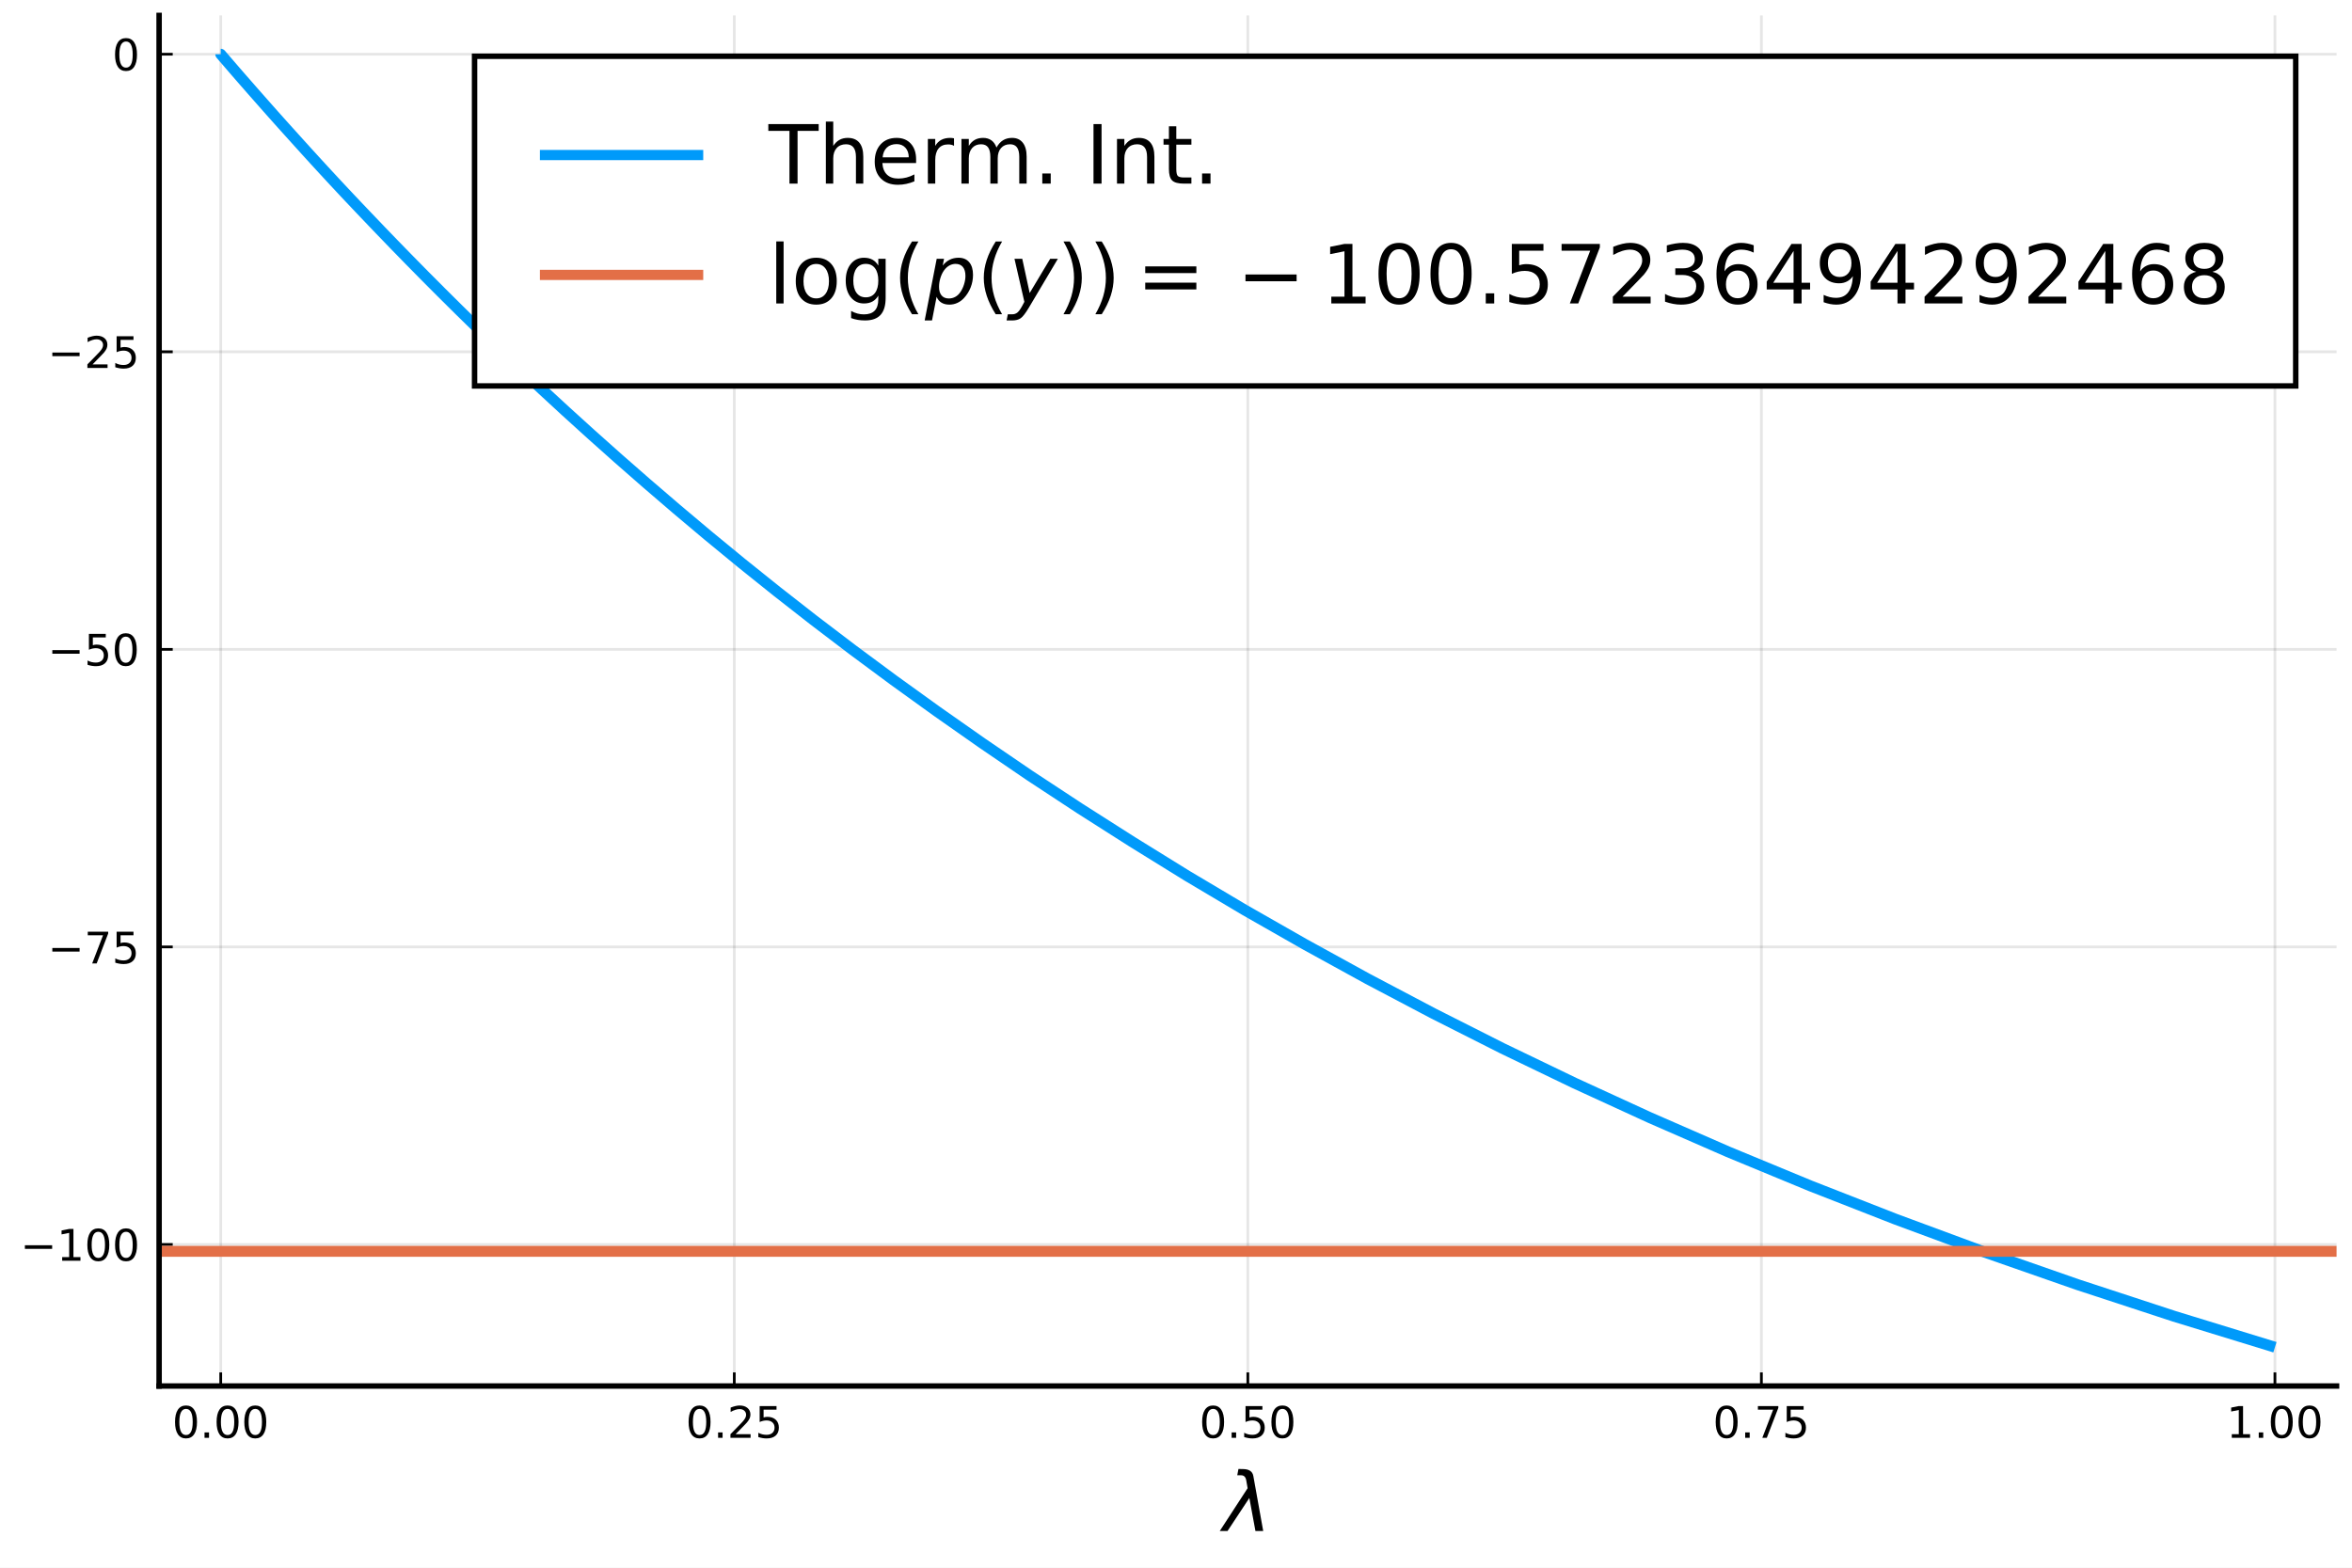
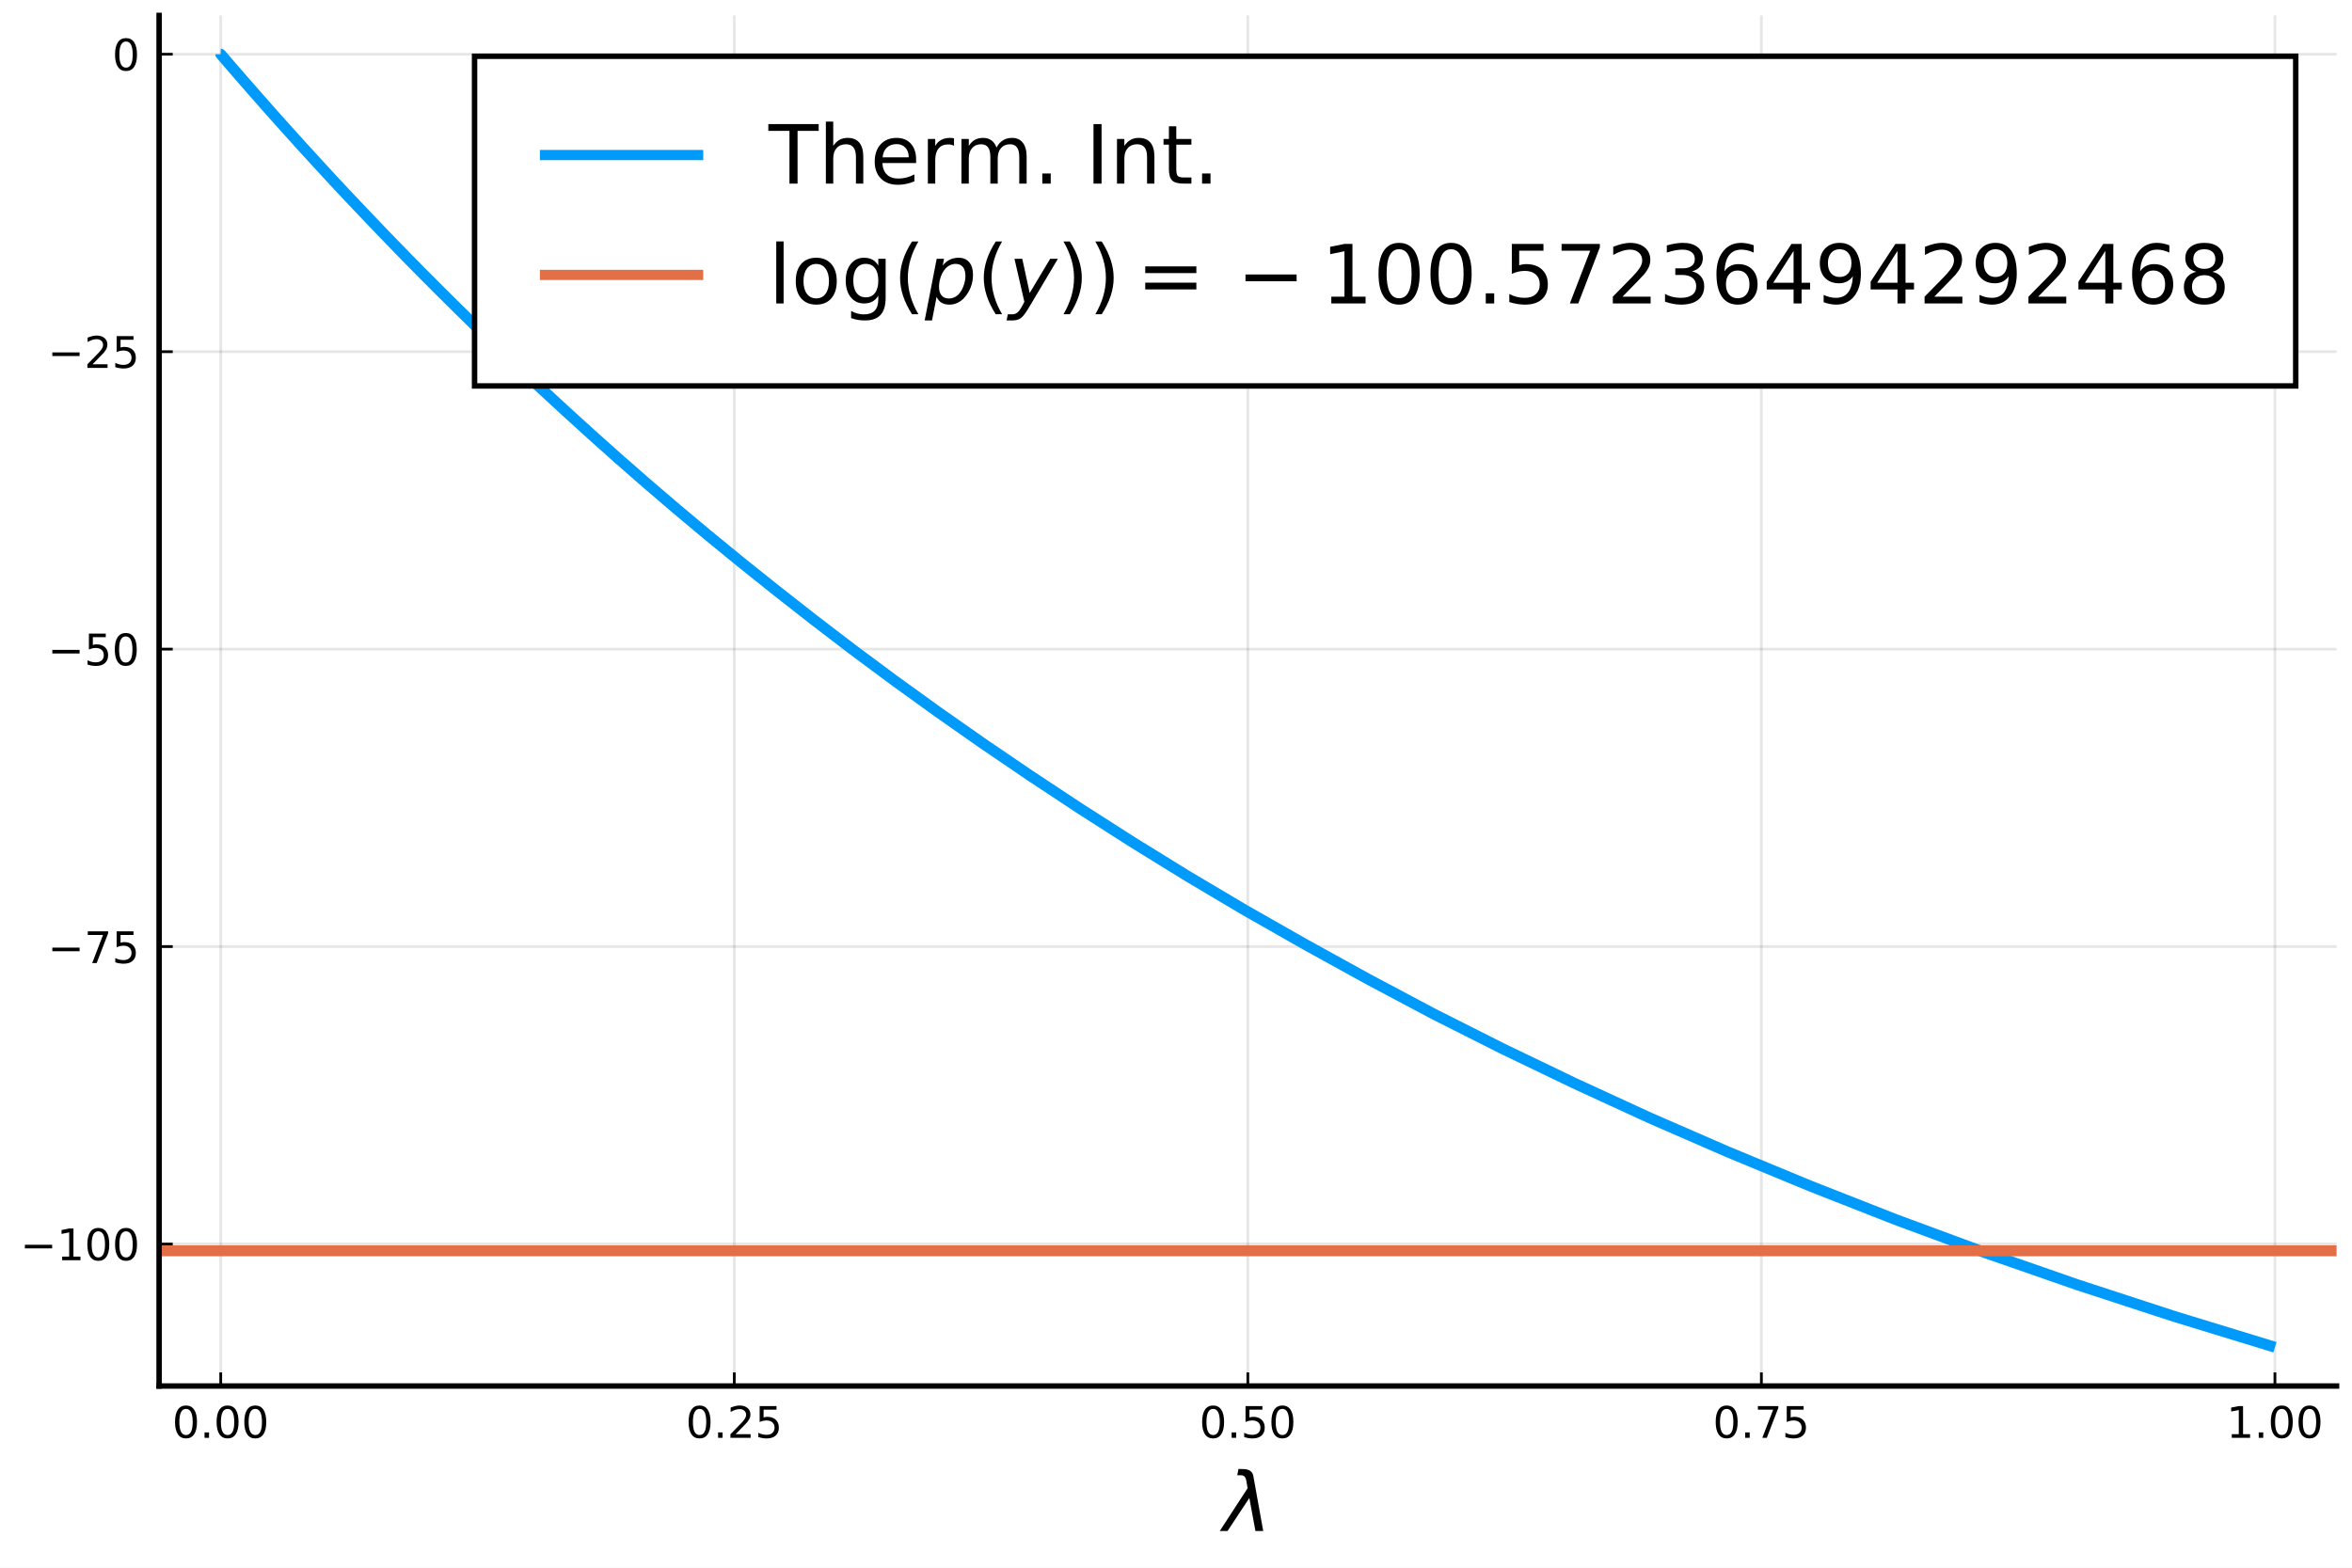
<svg xmlns="http://www.w3.org/2000/svg" xmlns:xlink="http://www.w3.org/1999/xlink" height="288pt" version="1.1" viewBox="0 0 432 288" width="432pt">
  <defs>
    <style type="text/css">
*{stroke-linecap:butt;stroke-linejoin:round;}
  </style>
  </defs>
  <g id="figure_1">
    <g id="patch_1">
      <path d="M 0 288  L 432 288  L 432 0  L 0 0  z " style="fill:#ffffff;" />
    </g>
    <g id="axes_1">
      <g id="patch_2">
        <path d="M 29.224 254.625  L 429.165 254.625  L 429.165 2.835  L 29.224 2.835  z " style="fill:#ffffff;" />
      </g>
      <g id="matplotlib.axis_1">
        <g id="xtick_1">
          <g id="line2d_1">
-             <path clip-path="url(#pb36addca4a)" d="M 40.543 254.625  L 40.543 2.835  " style="fill:none;stroke:#000000;stroke-linecap:square;stroke-opacity:0.1;stroke-width:0.5;" />
+             <path clip-path="url(#p4b41898ab3)" d="M 40.543 254.625  L 40.543 2.835  " style="fill:none;stroke:#000000;stroke-linecap:square;stroke-opacity:0.1;stroke-width:0.5;" />
          </g>
          <g id="line2d_2">
            <defs>
-               <path d="M 0 0  L 0 -2.5  " id="mc76023bf03" style="stroke:#000000;stroke-width:0.5;" />
-             </defs>
-             <g>
-               <use style="stroke:#000000;stroke-width:0.5;" x="40.543" xlink:href="#mc76023bf03" y="254.625" />
+               <path d="M 0 0  L 0 -2.5  " id="m6fcf309dd4" style="stroke:#000000;stroke-width:0.5;" />
+             </defs>
+             <g>
+               <use style="stroke:#000000;stroke-width:0.5;" x="40.543" xlink:href="#m6fcf309dd4" y="254.625" />
            </g>
          </g>
          <g id="text_1">
            <defs>
              <path d="M 31.781 66.406  Q 24.172 66.406 20.328 58.906  Q 16.5 51.422 16.5 36.375  Q 16.5 21.391 20.328 13.891  Q 24.172 6.391 31.781 6.391  Q 39.453 6.391 43.281 13.891  Q 47.125 21.391 47.125 36.375  Q 47.125 51.422 43.281 58.906  Q 39.453 66.406 31.781 66.406  z M 31.781 74.219  Q 44.047 74.219 50.516 64.516  Q 56.984 54.828 56.984 36.375  Q 56.984 17.969 50.516 8.266  Q 44.047 -1.422 31.781 -1.422  Q 19.531 -1.422 13.062 8.266  Q 6.594 17.969 6.594 36.375  Q 6.594 54.828 13.062 64.516  Q 19.531 74.219 31.781 74.219  z " id="DejaVuSans-48" />
              <path d="M 10.688 12.406  L 21 12.406  L 21 0  L 10.688 0  z " id="DejaVuSans-46" />
            </defs>
            <g transform="translate(31.62267 264.2041)scale(0.08 -0.08)">
              <use transform="translate(0 0.78125)" xlink:href="#DejaVuSans-48" />
              <use transform="translate(63.62305 0.78125)" xlink:href="#DejaVuSans-46" />
              <use transform="translate(95.41016 0.78125)" xlink:href="#DejaVuSans-48" />
              <use transform="translate(159.0332 0.78125)" xlink:href="#DejaVuSans-48" />
            </g>
          </g>
        </g>
        <g id="xtick_2">
          <g id="line2d_3">
-             <path clip-path="url(#pb36addca4a)" d="M 134.869 254.625  L 134.869 2.835  " style="fill:none;stroke:#000000;stroke-linecap:square;stroke-opacity:0.1;stroke-width:0.5;" />
+             <path clip-path="url(#p4b41898ab3)" d="M 134.869 254.625  L 134.869 2.835  " style="fill:none;stroke:#000000;stroke-linecap:square;stroke-opacity:0.1;stroke-width:0.5;" />
          </g>
          <g id="line2d_4">
            <g>
-               <use style="stroke:#000000;stroke-width:0.5;" x="134.869" xlink:href="#mc76023bf03" y="254.625" />
+               <use style="stroke:#000000;stroke-width:0.5;" x="134.869" xlink:href="#m6fcf309dd4" y="254.625" />
            </g>
          </g>
          <g id="text_2">
            <defs>
              <path d="M 19.188 8.297  L 53.609 8.297  L 53.609 0  L 7.328 0  L 7.328 8.297  Q 12.938 14.109 22.625 23.891  Q 32.328 33.688 34.812 36.531  Q 39.547 41.844 41.422 45.531  Q 43.312 49.219 43.312 52.781  Q 43.312 58.594 39.234 62.25  Q 35.156 65.922 28.609 65.922  Q 23.969 65.922 18.812 64.312  Q 13.672 62.703 7.812 59.422  L 7.812 69.391  Q 13.766 71.781 18.938 73  Q 24.125 74.219 28.422 74.219  Q 39.75 74.219 46.484 68.547  Q 53.219 62.891 53.219 53.422  Q 53.219 48.922 51.531 44.891  Q 49.859 40.875 45.406 35.406  Q 44.188 33.984 37.641 27.219  Q 31.109 20.453 19.188 8.297  z " id="DejaVuSans-50" />
              <path d="M 10.797 72.906  L 49.516 72.906  L 49.516 64.594  L 19.828 64.594  L 19.828 46.734  Q 21.969 47.469 24.109 47.828  Q 26.266 48.188 28.422 48.188  Q 40.625 48.188 47.75 41.5  Q 54.891 34.812 54.891 23.391  Q 54.891 11.625 47.562 5.094  Q 40.234 -1.422 26.906 -1.422  Q 22.312 -1.422 17.547 -0.641  Q 12.797 0.141 7.719 1.703  L 7.719 11.625  Q 12.109 9.234 16.797 8.062  Q 21.484 6.891 26.703 6.891  Q 35.156 6.891 40.078 11.328  Q 45.016 15.766 45.016 23.391  Q 45.016 31 40.078 35.438  Q 35.156 39.891 26.703 39.891  Q 22.75 39.891 18.812 39.016  Q 14.891 38.141 10.797 36.281  z " id="DejaVuSans-53" />
            </defs>
            <g transform="translate(125.9486 264.2041)scale(0.08 -0.08)">
              <use transform="translate(0 0.78125)" xlink:href="#DejaVuSans-48" />
              <use transform="translate(63.62305 0.78125)" xlink:href="#DejaVuSans-46" />
              <use transform="translate(95.33203 0.78125)" xlink:href="#DejaVuSans-50" />
              <use transform="translate(158.9551 0.78125)" xlink:href="#DejaVuSans-53" />
            </g>
          </g>
        </g>
        <g id="xtick_3">
          <g id="line2d_5">
-             <path clip-path="url(#pb36addca4a)" d="M 229.194 254.625  L 229.194 2.835  " style="fill:none;stroke:#000000;stroke-linecap:square;stroke-opacity:0.1;stroke-width:0.5;" />
+             <path clip-path="url(#p4b41898ab3)" d="M 229.194 254.625  L 229.194 2.835  " style="fill:none;stroke:#000000;stroke-linecap:square;stroke-opacity:0.1;stroke-width:0.5;" />
          </g>
          <g id="line2d_6">
            <g>
-               <use style="stroke:#000000;stroke-width:0.5;" x="229.194" xlink:href="#mc76023bf03" y="254.625" />
+               <use style="stroke:#000000;stroke-width:0.5;" x="229.194" xlink:href="#m6fcf309dd4" y="254.625" />
            </g>
          </g>
          <g id="text_3">
            <g transform="translate(220.2745 264.2041)scale(0.08 -0.08)">
              <use transform="translate(0 0.78125)" xlink:href="#DejaVuSans-48" />
              <use transform="translate(63.62305 0.78125)" xlink:href="#DejaVuSans-46" />
              <use transform="translate(95.41016 0.78125)" xlink:href="#DejaVuSans-53" />
              <use transform="translate(159.0332 0.78125)" xlink:href="#DejaVuSans-48" />
            </g>
          </g>
        </g>
        <g id="xtick_4">
          <g id="line2d_7">
-             <path clip-path="url(#pb36addca4a)" d="M 323.52 254.625  L 323.52 2.835  " style="fill:none;stroke:#000000;stroke-linecap:square;stroke-opacity:0.1;stroke-width:0.5;" />
+             <path clip-path="url(#p4b41898ab3)" d="M 323.52 254.625  L 323.52 2.835  " style="fill:none;stroke:#000000;stroke-linecap:square;stroke-opacity:0.1;stroke-width:0.5;" />
          </g>
          <g id="line2d_8">
            <g>
-               <use style="stroke:#000000;stroke-width:0.5;" x="323.52" xlink:href="#mc76023bf03" y="254.625" />
+               <use style="stroke:#000000;stroke-width:0.5;" x="323.52" xlink:href="#m6fcf309dd4" y="254.625" />
            </g>
          </g>
          <g id="text_4">
            <defs>
              <path d="M 8.203 72.906  L 55.078 72.906  L 55.078 68.703  L 28.609 0  L 18.312 0  L 43.219 64.594  L 8.203 64.594  z " id="DejaVuSans-55" />
            </defs>
            <g transform="translate(314.6004 264.2041)scale(0.08 -0.08)">
              <use transform="translate(0 0.78125)" xlink:href="#DejaVuSans-48" />
              <use transform="translate(63.62305 0.78125)" xlink:href="#DejaVuSans-46" />
              <use transform="translate(95.30078 0.78125)" xlink:href="#DejaVuSans-55" />
              <use transform="translate(158.9238 0.78125)" xlink:href="#DejaVuSans-53" />
            </g>
          </g>
        </g>
        <g id="xtick_5">
          <g id="line2d_9">
-             <path clip-path="url(#pb36addca4a)" d="M 417.846 254.625  L 417.846 2.835  " style="fill:none;stroke:#000000;stroke-linecap:square;stroke-opacity:0.1;stroke-width:0.5;" />
+             <path clip-path="url(#p4b41898ab3)" d="M 417.846 254.625  L 417.846 2.835  " style="fill:none;stroke:#000000;stroke-linecap:square;stroke-opacity:0.1;stroke-width:0.5;" />
          </g>
          <g id="line2d_10">
            <g>
-               <use style="stroke:#000000;stroke-width:0.5;" x="417.846" xlink:href="#mc76023bf03" y="254.625" />
+               <use style="stroke:#000000;stroke-width:0.5;" x="417.846" xlink:href="#m6fcf309dd4" y="254.625" />
            </g>
          </g>
          <g id="text_5">
            <defs>
              <path d="M 12.406 8.297  L 28.516 8.297  L 28.516 63.922  L 10.984 60.406  L 10.984 69.391  L 28.422 72.906  L 38.281 72.906  L 38.281 8.297  L 54.391 8.297  L 54.391 0  L 12.406 0  z " id="DejaVuSans-49" />
            </defs>
            <g transform="translate(408.9262 264.2041)scale(0.08 -0.08)">
              <use transform="translate(0 0.78125)" xlink:href="#DejaVuSans-49" />
              <use transform="translate(63.62305 0.78125)" xlink:href="#DejaVuSans-46" />
              <use transform="translate(95.41016 0.78125)" xlink:href="#DejaVuSans-48" />
              <use transform="translate(159.0332 0.78125)" xlink:href="#DejaVuSans-48" />
            </g>
          </g>
        </g>
        <g id="text_6">
          <defs>
            <path d="M 36.719 67.438  L 48.828 0  L 39.312 0  L 31.844 40.438  L 5.125 0  L -4.391 0  L 29.734 52.438  L 28.031 62.109  Q 26.953 68.266 21.734 68.266  L 17.047 68.266  L 18.5 75.984  L 24.219 75.875  Q 35.203 75.734 36.719 67.438  z " id="DejaVuSans-Oblique-955" />
          </defs>
          <g transform="translate(224.6945 281.2655)scale(0.15 -0.15)">
            <use transform="translate(0 0.015625)" xlink:href="#DejaVuSans-Oblique-955" />
          </g>
        </g>
      </g>
      <g id="matplotlib.axis_2">
        <g id="ytick_1">
          <g id="line2d_11">
-             <path clip-path="url(#pb36addca4a)" d="M 29.224 228.627  L 429.165 228.627  " style="fill:none;stroke:#000000;stroke-linecap:square;stroke-opacity:0.1;stroke-width:0.5;" />
+             <path clip-path="url(#p4b41898ab3)" d="M 29.224 228.541  L 429.165 228.541  " style="fill:none;stroke:#000000;stroke-linecap:square;stroke-opacity:0.1;stroke-width:0.5;" />
          </g>
          <g id="line2d_12">
            <defs>
-               <path d="M 0 0  L 2.5 0  " id="mc3170c22e8" style="stroke:#000000;stroke-width:0.5;" />
-             </defs>
-             <g>
-               <use style="stroke:#000000;stroke-width:0.5;" x="29.224" xlink:href="#mc3170c22e8" y="228.627" />
+               <path d="M 0 0  L 2.5 0  " id="me5d37dd1ff" style="stroke:#000000;stroke-width:0.5;" />
+             </defs>
+             <g>
+               <use style="stroke:#000000;stroke-width:0.5;" x="29.224" xlink:href="#me5d37dd1ff" y="228.541" />
            </g>
          </g>
          <g id="text_7">
            <defs>
              <path d="M 10.594 35.5  L 73.188 35.5  L 73.188 27.203  L 10.594 27.203  z " id="DejaVuSans-8722" />
            </defs>
-             <g transform="translate(3.723562 231.6668)scale(0.08 -0.08)">
+             <g transform="translate(3.723562 231.58)scale(0.08 -0.08)">
              <use transform="translate(0 0.78125)" xlink:href="#DejaVuSans-8722" />
              <use transform="translate(83.78906 0.78125)" xlink:href="#DejaVuSans-49" />
              <use transform="translate(147.4121 0.78125)" xlink:href="#DejaVuSans-48" />
              <use transform="translate(211.0352 0.78125)" xlink:href="#DejaVuSans-48" />
            </g>
          </g>
        </g>
        <g id="ytick_2">
          <g id="line2d_13">
-             <path clip-path="url(#pb36addca4a)" d="M 29.224 173.961  L 429.165 173.961  " style="fill:none;stroke:#000000;stroke-linecap:square;stroke-opacity:0.1;stroke-width:0.5;" />
+             <path clip-path="url(#p4b41898ab3)" d="M 29.224 173.896  L 429.165 173.896  " style="fill:none;stroke:#000000;stroke-linecap:square;stroke-opacity:0.1;stroke-width:0.5;" />
          </g>
          <g id="line2d_14">
            <g>
-               <use style="stroke:#000000;stroke-width:0.5;" x="29.224" xlink:href="#mc3170c22e8" y="173.961" />
+               <use style="stroke:#000000;stroke-width:0.5;" x="29.224" xlink:href="#me5d37dd1ff" y="173.896" />
            </g>
          </g>
          <g id="text_8">
-             <g transform="translate(8.763562 177.0001)scale(0.08 -0.08)">
+             <g transform="translate(8.763562 176.9351)scale(0.08 -0.08)">
              <use transform="translate(0 0.09375)" xlink:href="#DejaVuSans-8722" />
              <use transform="translate(83.78906 0.09375)" xlink:href="#DejaVuSans-55" />
              <use transform="translate(147.4121 0.09375)" xlink:href="#DejaVuSans-53" />
            </g>
          </g>
        </g>
        <g id="ytick_3">
          <g id="line2d_15">
-             <path clip-path="url(#pb36addca4a)" d="M 29.224 119.294  L 429.165 119.294  " style="fill:none;stroke:#000000;stroke-linecap:square;stroke-opacity:0.1;stroke-width:0.5;" />
+             <path clip-path="url(#p4b41898ab3)" d="M 29.224 119.251  L 429.165 119.251  " style="fill:none;stroke:#000000;stroke-linecap:square;stroke-opacity:0.1;stroke-width:0.5;" />
          </g>
          <g id="line2d_16">
            <g>
-               <use style="stroke:#000000;stroke-width:0.5;" x="29.224" xlink:href="#mc3170c22e8" y="119.294" />
+               <use style="stroke:#000000;stroke-width:0.5;" x="29.224" xlink:href="#me5d37dd1ff" y="119.251" />
            </g>
          </g>
          <g id="text_9">
-             <g transform="translate(8.763562 122.3335)scale(0.08 -0.08)">
+             <g transform="translate(8.763562 122.2901)scale(0.08 -0.08)">
              <use transform="translate(0 0.78125)" xlink:href="#DejaVuSans-8722" />
              <use transform="translate(83.78906 0.78125)" xlink:href="#DejaVuSans-53" />
              <use transform="translate(147.4121 0.78125)" xlink:href="#DejaVuSans-48" />
            </g>
          </g>
        </g>
        <g id="ytick_4">
          <g id="line2d_17">
-             <path clip-path="url(#pb36addca4a)" d="M 29.224 64.627  L 429.165 64.627  " style="fill:none;stroke:#000000;stroke-linecap:square;stroke-opacity:0.1;stroke-width:0.5;" />
+             <path clip-path="url(#p4b41898ab3)" d="M 29.224 64.606  L 429.165 64.606  " style="fill:none;stroke:#000000;stroke-linecap:square;stroke-opacity:0.1;stroke-width:0.5;" />
          </g>
          <g id="line2d_18">
            <g>
-               <use style="stroke:#000000;stroke-width:0.5;" x="29.224" xlink:href="#mc3170c22e8" y="64.627" />
+               <use style="stroke:#000000;stroke-width:0.5;" x="29.224" xlink:href="#me5d37dd1ff" y="64.606" />
            </g>
          </g>
          <g id="text_10">
-             <g transform="translate(8.763562 67.66682)scale(0.08 -0.08)">
+             <g transform="translate(8.763562 67.64514)scale(0.08 -0.08)">
              <use transform="translate(0 0.78125)" xlink:href="#DejaVuSans-8722" />
              <use transform="translate(83.78906 0.78125)" xlink:href="#DejaVuSans-50" />
              <use transform="translate(147.4121 0.78125)" xlink:href="#DejaVuSans-53" />
            </g>
          </g>
        </g>
        <g id="ytick_5">
          <g id="line2d_19">
-             <path clip-path="url(#pb36addca4a)" d="M 29.224 9.961  L 429.165 9.961  " style="fill:none;stroke:#000000;stroke-linecap:square;stroke-opacity:0.1;stroke-width:0.5;" />
+             <path clip-path="url(#p4b41898ab3)" d="M 29.224 9.961  L 429.165 9.961  " style="fill:none;stroke:#000000;stroke-linecap:square;stroke-opacity:0.1;stroke-width:0.5;" />
          </g>
          <g id="line2d_20">
            <g>
-               <use style="stroke:#000000;stroke-width:0.5;" x="29.224" xlink:href="#mc3170c22e8" y="9.961" />
+               <use style="stroke:#000000;stroke-width:0.5;" x="29.224" xlink:href="#me5d37dd1ff" y="9.961" />
            </g>
          </g>
          <g id="text_11">
            <g transform="translate(20.60356 13.00017)scale(0.08 -0.08)">
              <use transform="translate(0 0.78125)" xlink:href="#DejaVuSans-48" />
            </g>
          </g>
        </g>
      </g>
      <g id="line2d_21">
-         <path clip-path="url(#pb36addca4a)" d="M 40.543 9.961  L 40.543 9.961  L 40.543 9.961  L 40.543 9.961  L 40.543 9.961  L 40.543 9.961  L 40.543 9.962  L 40.544 9.962  L 40.545 9.963  L 40.546 9.965  L 40.549 9.968  L 40.552 9.972  L 40.557 9.977  L 40.563 9.984  L 40.571 9.994  L 40.582 10.007  L 40.596 10.023  L 40.614 10.044  L 40.636 10.07  L 40.663 10.102  L 40.697 10.14  L 40.737 10.188  L 40.786 10.244  L 40.843 10.311  L 40.911 10.391  L 40.991 10.484  L 41.084 10.592  L 41.192 10.718  L 41.317 10.863  L 41.46 11.029  L 41.623 11.218  L 41.809 11.434  L 42.019 11.679  L 42.257 11.955  L 42.524 12.265  L 42.824 12.614  L 43.159 13.002  L 43.532 13.433  L 43.947 13.911  L 44.406 14.438  L 44.914 15.017  L 45.474 15.657  L 46.089 16.362  L 46.765 17.132  L 47.505 17.971  L 48.314 18.889  L 49.196 19.888  L 50.157 20.971  L 51.201 22.142  L 52.333 23.405  L 53.561 24.766  L 54.888 26.238  L 56.321 27.822  L 57.867 29.518  L 59.532 31.333  L 61.322 33.268  L 63.245 35.328  L 65.307 37.515  L 67.517 39.838  L 69.882 42.312  L 72.41 44.933  L 75.109 47.703  L 77.988 50.628  L 81.055 53.706  L 84.321 56.949  L 87.794 60.351  L 91.483 63.903  L 95.4 67.633  L 99.554 71.537  L 103.956 75.599  L 108.617 79.826  L 113.548 84.223  L 118.76 88.785  L 124.267 93.513  L 130.079 98.404  L 136.209 103.446  L 142.671 108.627  L 149.477 113.948  L 156.641 119.4  L 164.178 124.984  L 172.1 130.693  L 180.424 136.534  L 189.164 142.495  L 198.336 148.524  L 207.954 154.649  L 218.036 160.89  L 228.599 167.169  L 239.658 173.478  L 251.231 179.84  L 263.337 186.222  L 275.992 192.614  L 289.216 198.981  L 303.028 205.321  L 317.447 211.621  L 332.493 217.846  L 348.186 223.986  L 364.546 230.042  L 381.595 235.997  L 399.355 241.821  L 417.846 247.499  " style="fill:none;stroke:#009afa;stroke-width:2;" />
+         <path clip-path="url(#p4b41898ab3)" d="M 40.543 9.961  L 40.543 9.961  L 40.543 9.961  L 40.543 9.961  L 40.543 9.961  L 40.543 9.961  L 40.543 9.962  L 40.544 9.962  L 40.545 9.963  L 40.546 9.965  L 40.549 9.968  L 40.552 9.972  L 40.557 9.977  L 40.563 9.985  L 40.571 9.994  L 40.582 10.007  L 40.596 10.023  L 40.614 10.044  L 40.636 10.07  L 40.663 10.101  L 40.697 10.14  L 40.737 10.187  L 40.786 10.244  L 40.843 10.311  L 40.911 10.39  L 40.991 10.483  L 41.084 10.592  L 41.192 10.717  L 41.317 10.862  L 41.46 11.028  L 41.623 11.218  L 41.809 11.434  L 42.019 11.678  L 42.257 11.954  L 42.524 12.264  L 42.824 12.611  L 43.159 12.996  L 43.532 13.427  L 43.947 13.906  L 44.406 14.434  L 44.914 15.016  L 45.474 15.658  L 46.089 16.361  L 46.765 17.132  L 47.505 17.972  L 48.314 18.892  L 49.196 19.895  L 50.157 20.977  L 51.201 22.147  L 52.333 23.412  L 53.561 24.777  L 54.888 26.246  L 56.321 27.822  L 57.867 29.511  L 59.532 31.324  L 61.322 33.264  L 63.245 35.323  L 65.307 37.506  L 67.517 39.834  L 69.882 42.308  L 72.41 44.93  L 75.109 47.704  L 77.988 50.623  L 81.055 53.692  L 84.321 56.927  L 87.794 60.327  L 91.483 63.889  L 95.4 67.622  L 99.554 71.523  L 103.956 75.582  L 108.617 79.817  L 113.548 84.224  L 118.76 88.782  L 124.267 93.496  L 130.079 98.361  L 136.209 103.374  L 142.671 108.54  L 149.477 113.873  L 156.641 119.354  L 164.178 124.951  L 172.1 130.673  L 180.424 136.51  L 189.164 142.457  L 198.336 148.521  L 207.954 154.673  L 218.036 160.899  L 228.599 167.169  L 239.658 173.464  L 251.231 179.849  L 263.337 186.284  L 275.992 192.661  L 289.216 199.022  L 303.028 205.377  L 317.447 211.656  L 332.493 217.883  L 348.186 224.05  L 364.546 230.102  L 381.595 236.036  L 399.355 241.839  L 417.846 247.499  " style="fill:none;stroke:#009afa;stroke-width:2;" />
      </g>
      <g id="line2d_22">
-         <path clip-path="url(#pb36addca4a)" d="M -1 229.879  L 433 229.879  " style="fill:none;stroke:#e36f47;stroke-width:2;" />
+         <path clip-path="url(#p4b41898ab3)" d="M -1 229.792  L 433 229.792  " style="fill:none;stroke:#e36f47;stroke-width:2;" />
      </g>
      <g id="patch_3">
        <path d="M 29.224 254.625  L 29.224 2.835  " style="fill:none;stroke:#000000;stroke-linecap:square;stroke-linejoin:miter;" />
      </g>
      <g id="patch_4">
        <path d="M 29.224 254.625  L 429.165 254.625  " style="fill:none;stroke:#000000;stroke-linecap:square;stroke-linejoin:miter;" />
      </g>
      <g id="legend_1">
        <g id="patch_5">
          <path d="M 87.165 70.902  L 421.665 70.902  L 421.665 10.335  L 87.165 10.335  z " style="fill:#ffffff;stroke:#000000;stroke-linejoin:miter;" />
        </g>
        <g id="line2d_23">
          <path d="M 99.165 28.482  L 129.165 28.482  " style="fill:none;stroke:#009afa;stroke-linejoin:miter;stroke-width:1.875;" />
        </g>
        <g id="line2d_24" />
        <g id="text_12">
          <defs>
            <path d="M -0.297 72.906  L 61.375 72.906  L 61.375 64.594  L 35.5 64.594  L 35.5 0  L 25.594 0  L 25.594 64.594  L -0.297 64.594  z " id="DejaVuSans-84" />
            <path d="M 54.891 33.016  L 54.891 0  L 45.906 0  L 45.906 32.719  Q 45.906 40.484 42.875 44.328  Q 39.844 48.188 33.797 48.188  Q 26.516 48.188 22.312 43.547  Q 18.109 38.922 18.109 30.906  L 18.109 0  L 9.078 0  L 9.078 75.984  L 18.109 75.984  L 18.109 46.188  Q 21.344 51.125 25.703 53.562  Q 30.078 56 35.797 56  Q 45.219 56 50.047 50.172  Q 54.891 44.344 54.891 33.016  z " id="DejaVuSans-104" />
            <path d="M 56.203 29.594  L 56.203 25.203  L 14.891 25.203  Q 15.484 15.922 20.484 11.062  Q 25.484 6.203 34.422 6.203  Q 39.594 6.203 44.453 7.469  Q 49.312 8.734 54.109 11.281  L 54.109 2.781  Q 49.266 0.734 44.188 -0.344  Q 39.109 -1.422 33.891 -1.422  Q 20.797 -1.422 13.156 6.188  Q 5.516 13.812 5.516 26.812  Q 5.516 40.234 12.766 48.109  Q 20.016 56 32.328 56  Q 43.359 56 49.781 48.891  Q 56.203 41.797 56.203 29.594  z M 47.219 32.234  Q 47.125 39.594 43.094 43.984  Q 39.062 48.391 32.422 48.391  Q 24.906 48.391 20.391 44.141  Q 15.875 39.891 15.188 32.172  z " id="DejaVuSans-101" />
            <path d="M 41.109 46.297  Q 39.594 47.172 37.812 47.578  Q 36.031 48 33.891 48  Q 26.266 48 22.188 43.047  Q 18.109 38.094 18.109 28.812  L 18.109 0  L 9.078 0  L 9.078 54.688  L 18.109 54.688  L 18.109 46.188  Q 20.953 51.172 25.484 53.578  Q 30.031 56 36.531 56  Q 37.453 56 38.578 55.875  Q 39.703 55.766 41.062 55.516  z " id="DejaVuSans-114" />
            <path d="M 52 44.188  Q 55.375 50.25 60.062 53.125  Q 64.75 56 71.094 56  Q 79.641 56 84.281 50.016  Q 88.922 44.047 88.922 33.016  L 88.922 0  L 79.891 0  L 79.891 32.719  Q 79.891 40.578 77.094 44.375  Q 74.312 48.188 68.609 48.188  Q 61.625 48.188 57.562 43.547  Q 53.516 38.922 53.516 30.906  L 53.516 0  L 44.484 0  L 44.484 32.719  Q 44.484 40.625 41.703 44.406  Q 38.922 48.188 33.109 48.188  Q 26.219 48.188 22.156 43.531  Q 18.109 38.875 18.109 30.906  L 18.109 0  L 9.078 0  L 9.078 54.688  L 18.109 54.688  L 18.109 46.188  Q 21.188 51.219 25.484 53.609  Q 29.781 56 35.688 56  Q 41.656 56 45.828 52.969  Q 50 49.953 52 44.188  z " id="DejaVuSans-109" />
            <path id="DejaVuSans-32" />
            <path d="M 9.812 72.906  L 19.672 72.906  L 19.672 0  L 9.812 0  z " id="DejaVuSans-73" />
            <path d="M 54.891 33.016  L 54.891 0  L 45.906 0  L 45.906 32.719  Q 45.906 40.484 42.875 44.328  Q 39.844 48.188 33.797 48.188  Q 26.516 48.188 22.312 43.547  Q 18.109 38.922 18.109 30.906  L 18.109 0  L 9.078 0  L 9.078 54.688  L 18.109 54.688  L 18.109 46.188  Q 21.344 51.125 25.703 53.562  Q 30.078 56 35.797 56  Q 45.219 56 50.047 50.172  Q 54.891 44.344 54.891 33.016  z " id="DejaVuSans-110" />
            <path d="M 18.312 70.219  L 18.312 54.688  L 36.812 54.688  L 36.812 47.703  L 18.312 47.703  L 18.312 18.016  Q 18.312 11.328 20.141 9.422  Q 21.969 7.516 27.594 7.516  L 36.812 7.516  L 36.812 0  L 27.594 0  Q 17.188 0 13.234 3.875  Q 9.281 7.766 9.281 18.016  L 9.281 47.703  L 2.688 47.703  L 2.688 54.688  L 9.281 54.688  L 9.281 70.219  z " id="DejaVuSans-116" />
          </defs>
          <g transform="translate(141.1654 33.7323)scale(0.15 -0.15)">
            <use xlink:href="#DejaVuSans-84" />
            <use x="61.084" xlink:href="#DejaVuSans-104" />
            <use x="124.463" xlink:href="#DejaVuSans-101" />
            <use x="185.986" xlink:href="#DejaVuSans-114" />
            <use x="227.084" xlink:href="#DejaVuSans-109" />
            <use x="324.496" xlink:href="#DejaVuSans-46" />
            <use x="356.283" xlink:href="#DejaVuSans-32" />
            <use x="388.07" xlink:href="#DejaVuSans-73" />
            <use x="417.562" xlink:href="#DejaVuSans-110" />
            <use x="480.941" xlink:href="#DejaVuSans-116" />
            <use x="520.15" xlink:href="#DejaVuSans-46" />
          </g>
        </g>
        <g id="line2d_25">
          <path d="M 99.165 50.502  L 129.165 50.502  " style="fill:none;stroke:#e36f47;stroke-linejoin:miter;stroke-width:1.875;" />
        </g>
        <g id="line2d_26" />
        <g id="text_13">
          <defs>
            <path d="M 9.422 75.984  L 18.406 75.984  L 18.406 0  L 9.422 0  z " id="DejaVuSans-108" />
            <path d="M 30.609 48.391  Q 23.391 48.391 19.188 42.75  Q 14.984 37.109 14.984 27.297  Q 14.984 17.484 19.156 11.844  Q 23.344 6.203 30.609 6.203  Q 37.797 6.203 41.984 11.859  Q 46.188 17.531 46.188 27.297  Q 46.188 37.016 41.984 42.703  Q 37.797 48.391 30.609 48.391  z M 30.609 56  Q 42.328 56 49.016 48.375  Q 55.719 40.766 55.719 27.297  Q 55.719 13.875 49.016 6.219  Q 42.328 -1.422 30.609 -1.422  Q 18.844 -1.422 12.172 6.219  Q 5.516 13.875 5.516 27.297  Q 5.516 40.766 12.172 48.375  Q 18.844 56 30.609 56  z " id="DejaVuSans-111" />
            <path d="M 45.406 27.984  Q 45.406 37.75 41.375 43.109  Q 37.359 48.484 30.078 48.484  Q 22.859 48.484 18.828 43.109  Q 14.797 37.75 14.797 27.984  Q 14.797 18.266 18.828 12.891  Q 22.859 7.516 30.078 7.516  Q 37.359 7.516 41.375 12.891  Q 45.406 18.266 45.406 27.984  z M 54.391 6.781  Q 54.391 -7.172 48.188 -13.984  Q 42 -20.797 29.203 -20.797  Q 24.469 -20.797 20.266 -20.094  Q 16.062 -19.391 12.109 -17.922  L 12.109 -9.188  Q 16.062 -11.328 19.922 -12.344  Q 23.781 -13.375 27.781 -13.375  Q 36.625 -13.375 41.016 -8.766  Q 45.406 -4.156 45.406 5.172  L 45.406 9.625  Q 42.625 4.781 38.281 2.391  Q 33.938 0 27.875 0  Q 17.828 0 11.672 7.656  Q 5.516 15.328 5.516 27.984  Q 5.516 40.672 11.672 48.328  Q 17.828 56 27.875 56  Q 33.938 56 38.281 53.609  Q 42.625 51.219 45.406 46.391  L 45.406 54.688  L 54.391 54.688  z " id="DejaVuSans-103" />
            <path d="M 31 75.875  Q 24.469 64.656 21.281 53.656  Q 18.109 42.672 18.109 31.391  Q 18.109 20.125 21.312 9.062  Q 24.516 -2 31 -13.188  L 23.188 -13.188  Q 15.875 -1.703 12.234 9.375  Q 8.594 20.453 8.594 31.391  Q 8.594 42.281 12.203 53.312  Q 15.828 64.359 23.188 75.875  z " id="DejaVuSans-40" />
            <path d="M 49.609 33.688  Q 49.609 40.875 46.484 44.672  Q 43.359 48.484 37.5 48.484  Q 33.5 48.484 29.859 46.438  Q 26.219 44.391 23.391 40.484  Q 20.609 36.625 18.938 31.156  Q 17.281 25.688 17.281 20.312  Q 17.281 13.484 20.406 9.797  Q 23.531 6.109 29.297 6.109  Q 33.547 6.109 37.188 8.109  Q 40.828 10.109 43.406 13.922  Q 46.188 17.922 47.891 23.344  Q 49.609 28.766 49.609 33.688  z M 21.781 46.391  Q 25.391 51.125 30.297 53.562  Q 35.203 56 41.219 56  Q 49.609 56 54.25 50.5  Q 58.891 45.016 58.891 35.109  Q 58.891 27 56 19.656  Q 53.125 12.312 47.703 6.5  Q 44.094 2.641 39.547 0.609  Q 35.016 -1.422 29.984 -1.422  Q 24.172 -1.422 20.219 1  Q 16.266 3.422 14.312 8.203  L 8.688 -20.797  L -0.297 -20.797  L 14.406 54.688  L 23.391 54.688  z " id="DejaVuSans-Oblique-112" />
            <path d="M 24.812 -5.078  Q 18.562 -15.578 14.625 -18.188  Q 10.688 -20.797 4.594 -20.797  L -2.484 -20.797  L -0.984 -13.281  L 4.203 -13.281  Q 7.953 -13.281 10.594 -11.234  Q 13.234 -9.188 16.5 -3.219  L 19.281 2  L 7.172 54.688  L 16.703 54.688  L 25.781 12.797  L 50.875 54.688  L 60.297 54.688  z " id="DejaVuSans-Oblique-121" />
            <path d="M 8.016 75.875  L 15.828 75.875  Q 23.141 64.359 26.781 53.312  Q 30.422 42.281 30.422 31.391  Q 30.422 20.453 26.781 9.375  Q 23.141 -1.703 15.828 -13.188  L 8.016 -13.188  Q 14.5 -2 17.703 9.062  Q 20.906 20.125 20.906 31.391  Q 20.906 42.672 17.703 53.656  Q 14.5 64.656 8.016 75.875  z " id="DejaVuSans-41" />
            <path d="M 10.594 45.406  L 73.188 45.406  L 73.188 37.203  L 10.594 37.203  z M 10.594 25.484  L 73.188 25.484  L 73.188 17.188  L 10.594 17.188  z " id="DejaVuSans-61" />
            <path d="M 40.578 39.312  Q 47.656 37.797 51.625 33  Q 55.609 28.219 55.609 21.188  Q 55.609 10.406 48.188 4.484  Q 40.766 -1.422 27.094 -1.422  Q 22.516 -1.422 17.656 -0.516  Q 12.797 0.391 7.625 2.203  L 7.625 11.719  Q 11.719 9.328 16.594 8.109  Q 21.484 6.891 26.812 6.891  Q 36.078 6.891 40.938 10.547  Q 45.797 14.203 45.797 21.188  Q 45.797 27.641 41.281 31.266  Q 36.766 34.906 28.719 34.906  L 20.219 34.906  L 20.219 43.016  L 29.109 43.016  Q 36.375 43.016 40.234 45.922  Q 44.094 48.828 44.094 54.297  Q 44.094 59.906 40.109 62.906  Q 36.141 65.922 28.719 65.922  Q 24.656 65.922 20.016 65.031  Q 15.375 64.156 9.812 62.312  L 9.812 71.094  Q 15.438 72.656 20.344 73.438  Q 25.25 74.219 29.594 74.219  Q 40.828 74.219 47.359 69.109  Q 53.906 64.016 53.906 55.328  Q 53.906 49.266 50.438 45.094  Q 46.969 40.922 40.578 39.312  z " id="DejaVuSans-51" />
            <path d="M 33.016 40.375  Q 26.375 40.375 22.484 35.828  Q 18.609 31.297 18.609 23.391  Q 18.609 15.531 22.484 10.953  Q 26.375 6.391 33.016 6.391  Q 39.656 6.391 43.531 10.953  Q 47.406 15.531 47.406 23.391  Q 47.406 31.297 43.531 35.828  Q 39.656 40.375 33.016 40.375  z M 52.594 71.297  L 52.594 62.312  Q 48.875 64.062 45.094 64.984  Q 41.312 65.922 37.594 65.922  Q 27.828 65.922 22.672 59.328  Q 17.531 52.734 16.797 39.406  Q 19.672 43.656 24.016 45.922  Q 28.375 48.188 33.594 48.188  Q 44.578 48.188 50.953 41.516  Q 57.328 34.859 57.328 23.391  Q 57.328 12.156 50.688 5.359  Q 44.047 -1.422 33.016 -1.422  Q 20.359 -1.422 13.672 8.266  Q 6.984 17.969 6.984 36.375  Q 6.984 53.656 15.188 63.938  Q 23.391 74.219 37.203 74.219  Q 40.922 74.219 44.703 73.484  Q 48.484 72.75 52.594 71.297  z " id="DejaVuSans-54" />
            <path d="M 37.797 64.312  L 12.891 25.391  L 37.797 25.391  z M 35.203 72.906  L 47.609 72.906  L 47.609 25.391  L 58.016 25.391  L 58.016 17.188  L 47.609 17.188  L 47.609 0  L 37.797 0  L 37.797 17.188  L 4.891 17.188  L 4.891 26.703  z " id="DejaVuSans-52" />
            <path d="M 10.984 1.516  L 10.984 10.5  Q 14.703 8.734 18.5 7.812  Q 22.312 6.891 25.984 6.891  Q 35.75 6.891 40.891 13.453  Q 46.047 20.016 46.781 33.406  Q 43.953 29.203 39.594 26.953  Q 35.25 24.703 29.984 24.703  Q 19.047 24.703 12.672 31.312  Q 6.297 37.938 6.297 49.422  Q 6.297 60.641 12.938 67.422  Q 19.578 74.219 30.609 74.219  Q 43.266 74.219 49.922 64.516  Q 56.594 54.828 56.594 36.375  Q 56.594 19.141 48.406 8.859  Q 40.234 -1.422 26.422 -1.422  Q 22.703 -1.422 18.891 -0.688  Q 15.094 0.047 10.984 1.516  z M 30.609 32.422  Q 37.25 32.422 41.125 36.953  Q 45.016 41.5 45.016 49.422  Q 45.016 57.281 41.125 61.844  Q 37.25 66.406 30.609 66.406  Q 23.969 66.406 20.094 61.844  Q 16.219 57.281 16.219 49.422  Q 16.219 41.5 20.094 36.953  Q 23.969 32.422 30.609 32.422  z " id="DejaVuSans-57" />
            <path d="M 31.781 34.625  Q 24.75 34.625 20.719 30.859  Q 16.703 27.094 16.703 20.516  Q 16.703 13.922 20.719 10.156  Q 24.75 6.391 31.781 6.391  Q 38.812 6.391 42.859 10.172  Q 46.922 13.969 46.922 20.516  Q 46.922 27.094 42.891 30.859  Q 38.875 34.625 31.781 34.625  z M 21.922 38.812  Q 15.578 40.375 12.031 44.719  Q 8.5 49.078 8.5 55.328  Q 8.5 64.062 14.719 69.141  Q 20.953 74.219 31.781 74.219  Q 42.672 74.219 48.875 69.141  Q 55.078 64.062 55.078 55.328  Q 55.078 49.078 51.531 44.719  Q 48 40.375 41.703 38.812  Q 48.828 37.156 52.797 32.312  Q 56.781 27.484 56.781 20.516  Q 56.781 9.906 50.312 4.234  Q 43.844 -1.422 31.781 -1.422  Q 19.734 -1.422 13.25 4.234  Q 6.781 9.906 6.781 20.516  Q 6.781 27.484 10.781 32.312  Q 14.797 37.156 21.922 38.812  z M 18.312 54.391  Q 18.312 48.734 21.844 45.562  Q 25.391 42.391 31.781 42.391  Q 38.141 42.391 41.719 45.562  Q 45.312 48.734 45.312 54.391  Q 45.312 60.062 41.719 63.234  Q 38.141 66.406 31.781 66.406  Q 25.391 66.406 21.844 63.234  Q 18.312 60.062 18.312 54.391  z " id="DejaVuSans-56" />
          </defs>
          <g transform="translate(141.1654 55.75183)scale(0.15 -0.15)">
            <use transform="translate(0 0.015625)" xlink:href="#DejaVuSans-108" />
            <use transform="translate(27.7832 0.015625)" xlink:href="#DejaVuSans-111" />
            <use transform="translate(88.96484 0.015625)" xlink:href="#DejaVuSans-103" />
            <use transform="translate(152.4414 0.015625)" xlink:href="#DejaVuSans-40" />
            <use transform="translate(191.4551 0.015625)" xlink:href="#DejaVuSans-Oblique-112" />
            <use transform="translate(254.9316 0.015625)" xlink:href="#DejaVuSans-40" />
            <use transform="translate(293.9453 0.015625)" xlink:href="#DejaVuSans-Oblique-121" />
            <use transform="translate(353.125 0.015625)" xlink:href="#DejaVuSans-41" />
            <use transform="translate(392.1387 0.015625)" xlink:href="#DejaVuSans-41" />
            <use transform="translate(450.6348 0.015625)" xlink:href="#DejaVuSans-61" />
            <use transform="translate(573.3887 0.015625)" xlink:href="#DejaVuSans-8722" />
            <use transform="translate(676.6602 0.015625)" xlink:href="#DejaVuSans-49" />
            <use transform="translate(740.2832 0.015625)" xlink:href="#DejaVuSans-48" />
            <use transform="translate(803.9062 0.015625)" xlink:href="#DejaVuSans-48" />
            <use transform="translate(867.5293 0.015625)" xlink:href="#DejaVuSans-46" />
            <use transform="translate(899.3164 0.015625)" xlink:href="#DejaVuSans-53" />
            <use transform="translate(962.8301 0.015625)" xlink:href="#DejaVuSans-55" />
            <use transform="translate(1026.453 0.015625)" xlink:href="#DejaVuSans-50" />
            <use transform="translate(1090.076 0.015625)" xlink:href="#DejaVuSans-51" />
            <use transform="translate(1153.699 0.015625)" xlink:href="#DejaVuSans-54" />
            <use transform="translate(1217.322 0.015625)" xlink:href="#DejaVuSans-52" />
            <use transform="translate(1280.945 0.015625)" xlink:href="#DejaVuSans-57" />
            <use transform="translate(1344.568 0.015625)" xlink:href="#DejaVuSans-52" />
            <use transform="translate(1408.191 0.015625)" xlink:href="#DejaVuSans-50" />
            <use transform="translate(1471.799 0.015625)" xlink:href="#DejaVuSans-57" />
            <use transform="translate(1535.406 0.015625)" xlink:href="#DejaVuSans-50" />
            <use transform="translate(1599.029 0.015625)" xlink:href="#DejaVuSans-52" />
            <use transform="translate(1662.652 0.015625)" xlink:href="#DejaVuSans-54" />
            <use transform="translate(1726.275 0.015625)" xlink:href="#DejaVuSans-56" />
          </g>
        </g>
      </g>
    </g>
  </g>
  <defs>
-     <clipPath id="pb36addca4a">
+     <clipPath id="p4b41898ab3">
      <rect height="251.791" width="399.942" x="29.224" y="2.835" />
    </clipPath>
  </defs>
</svg>
